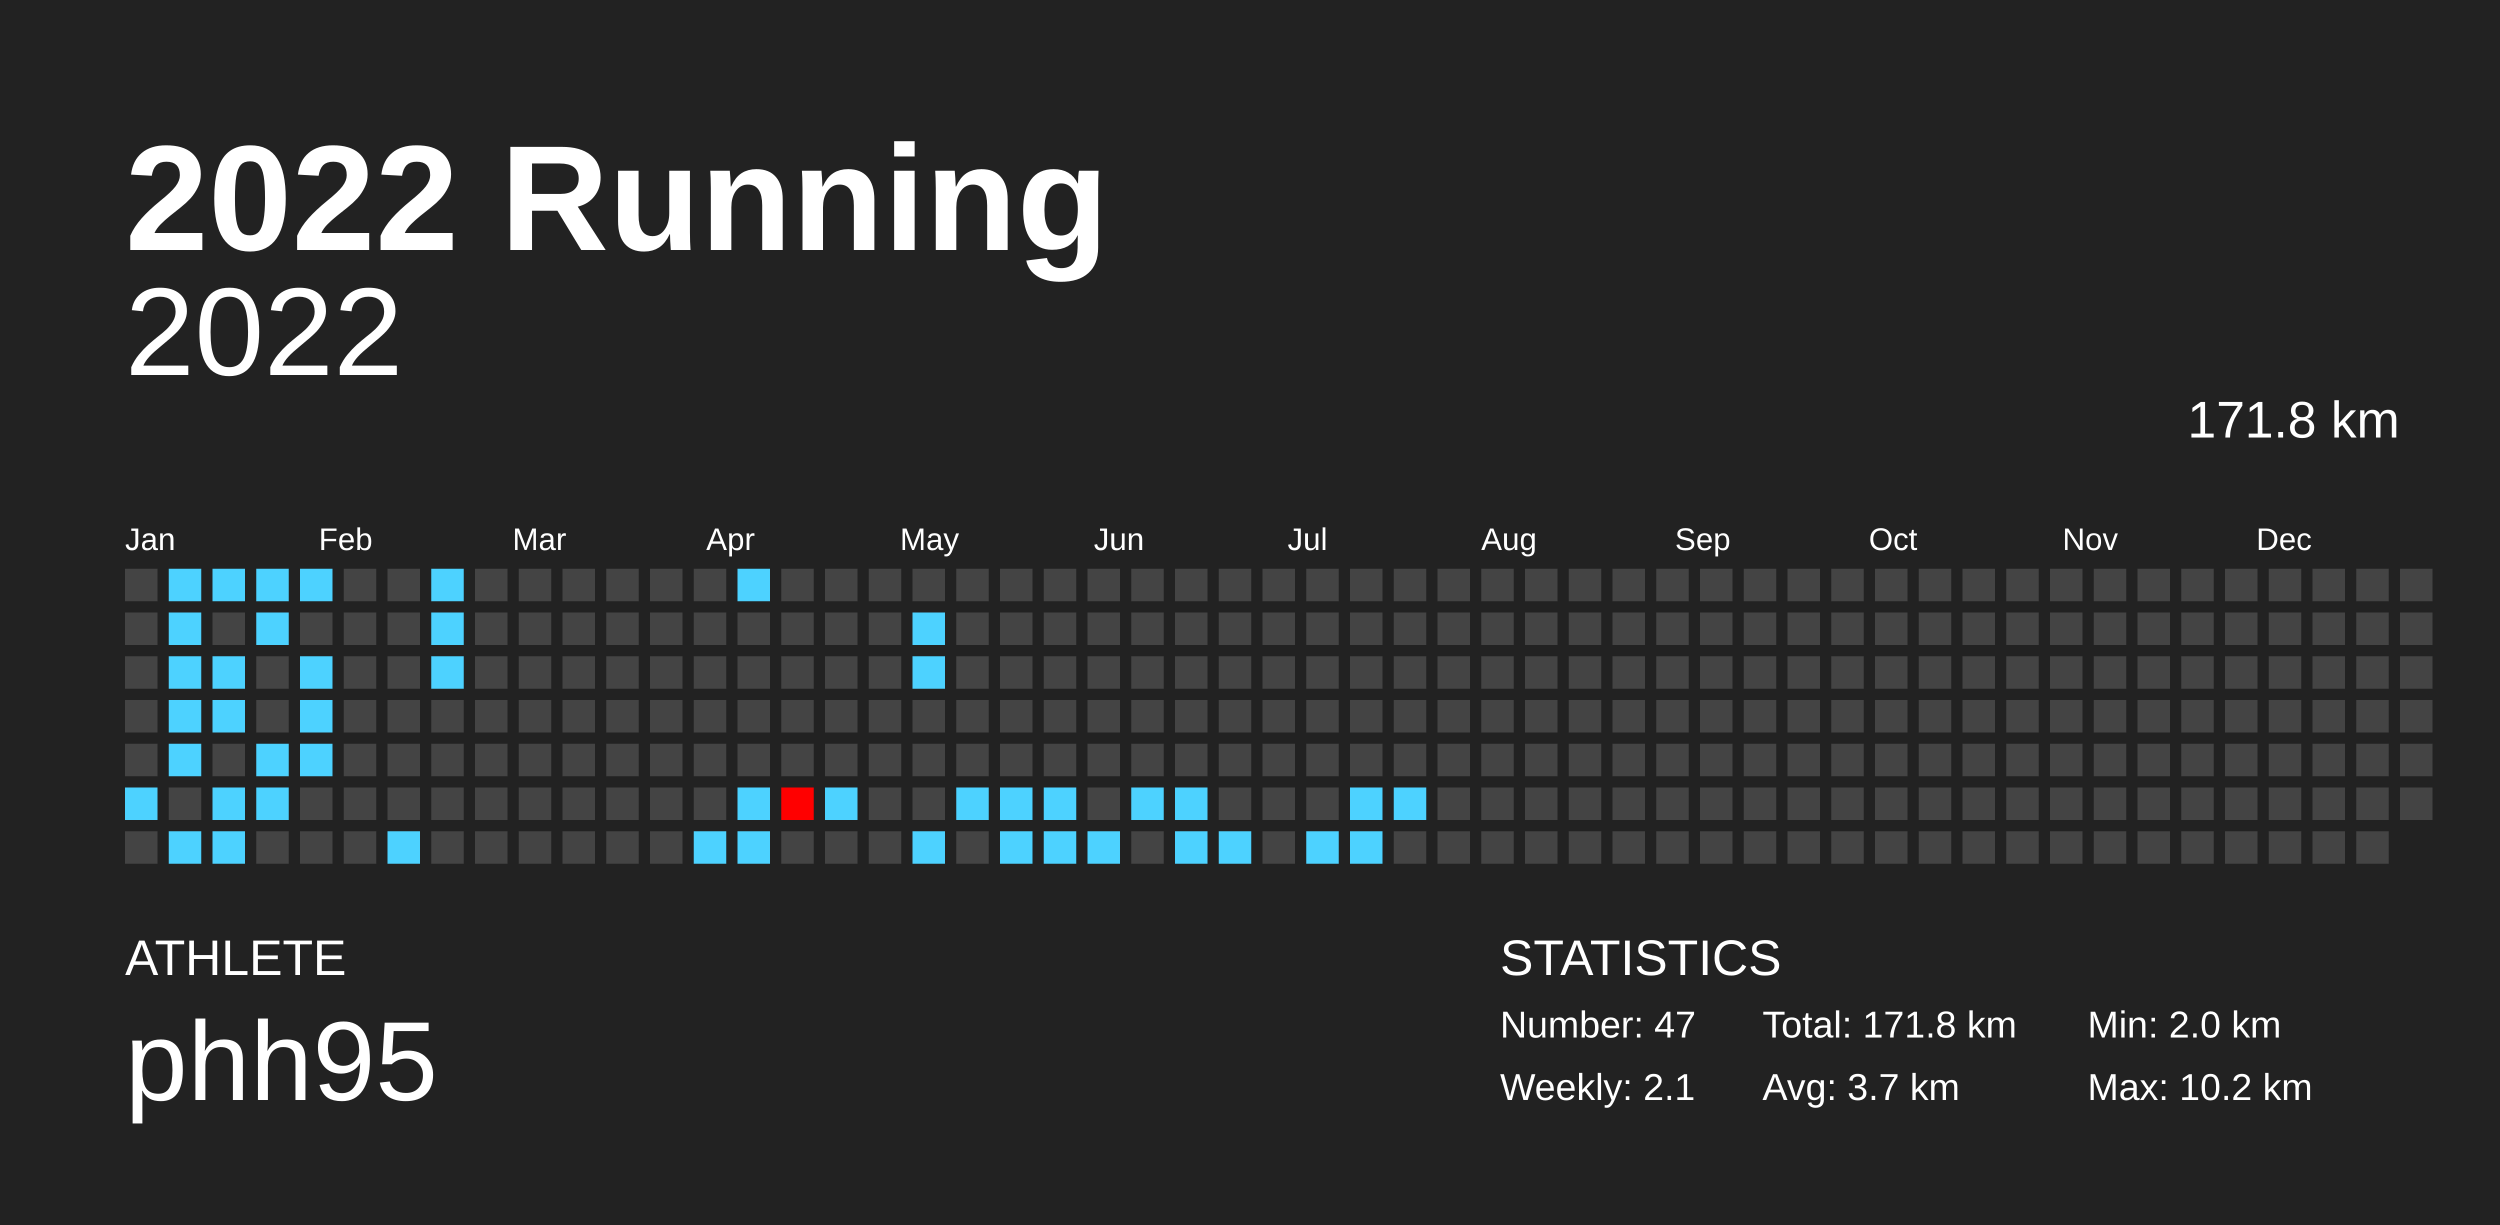
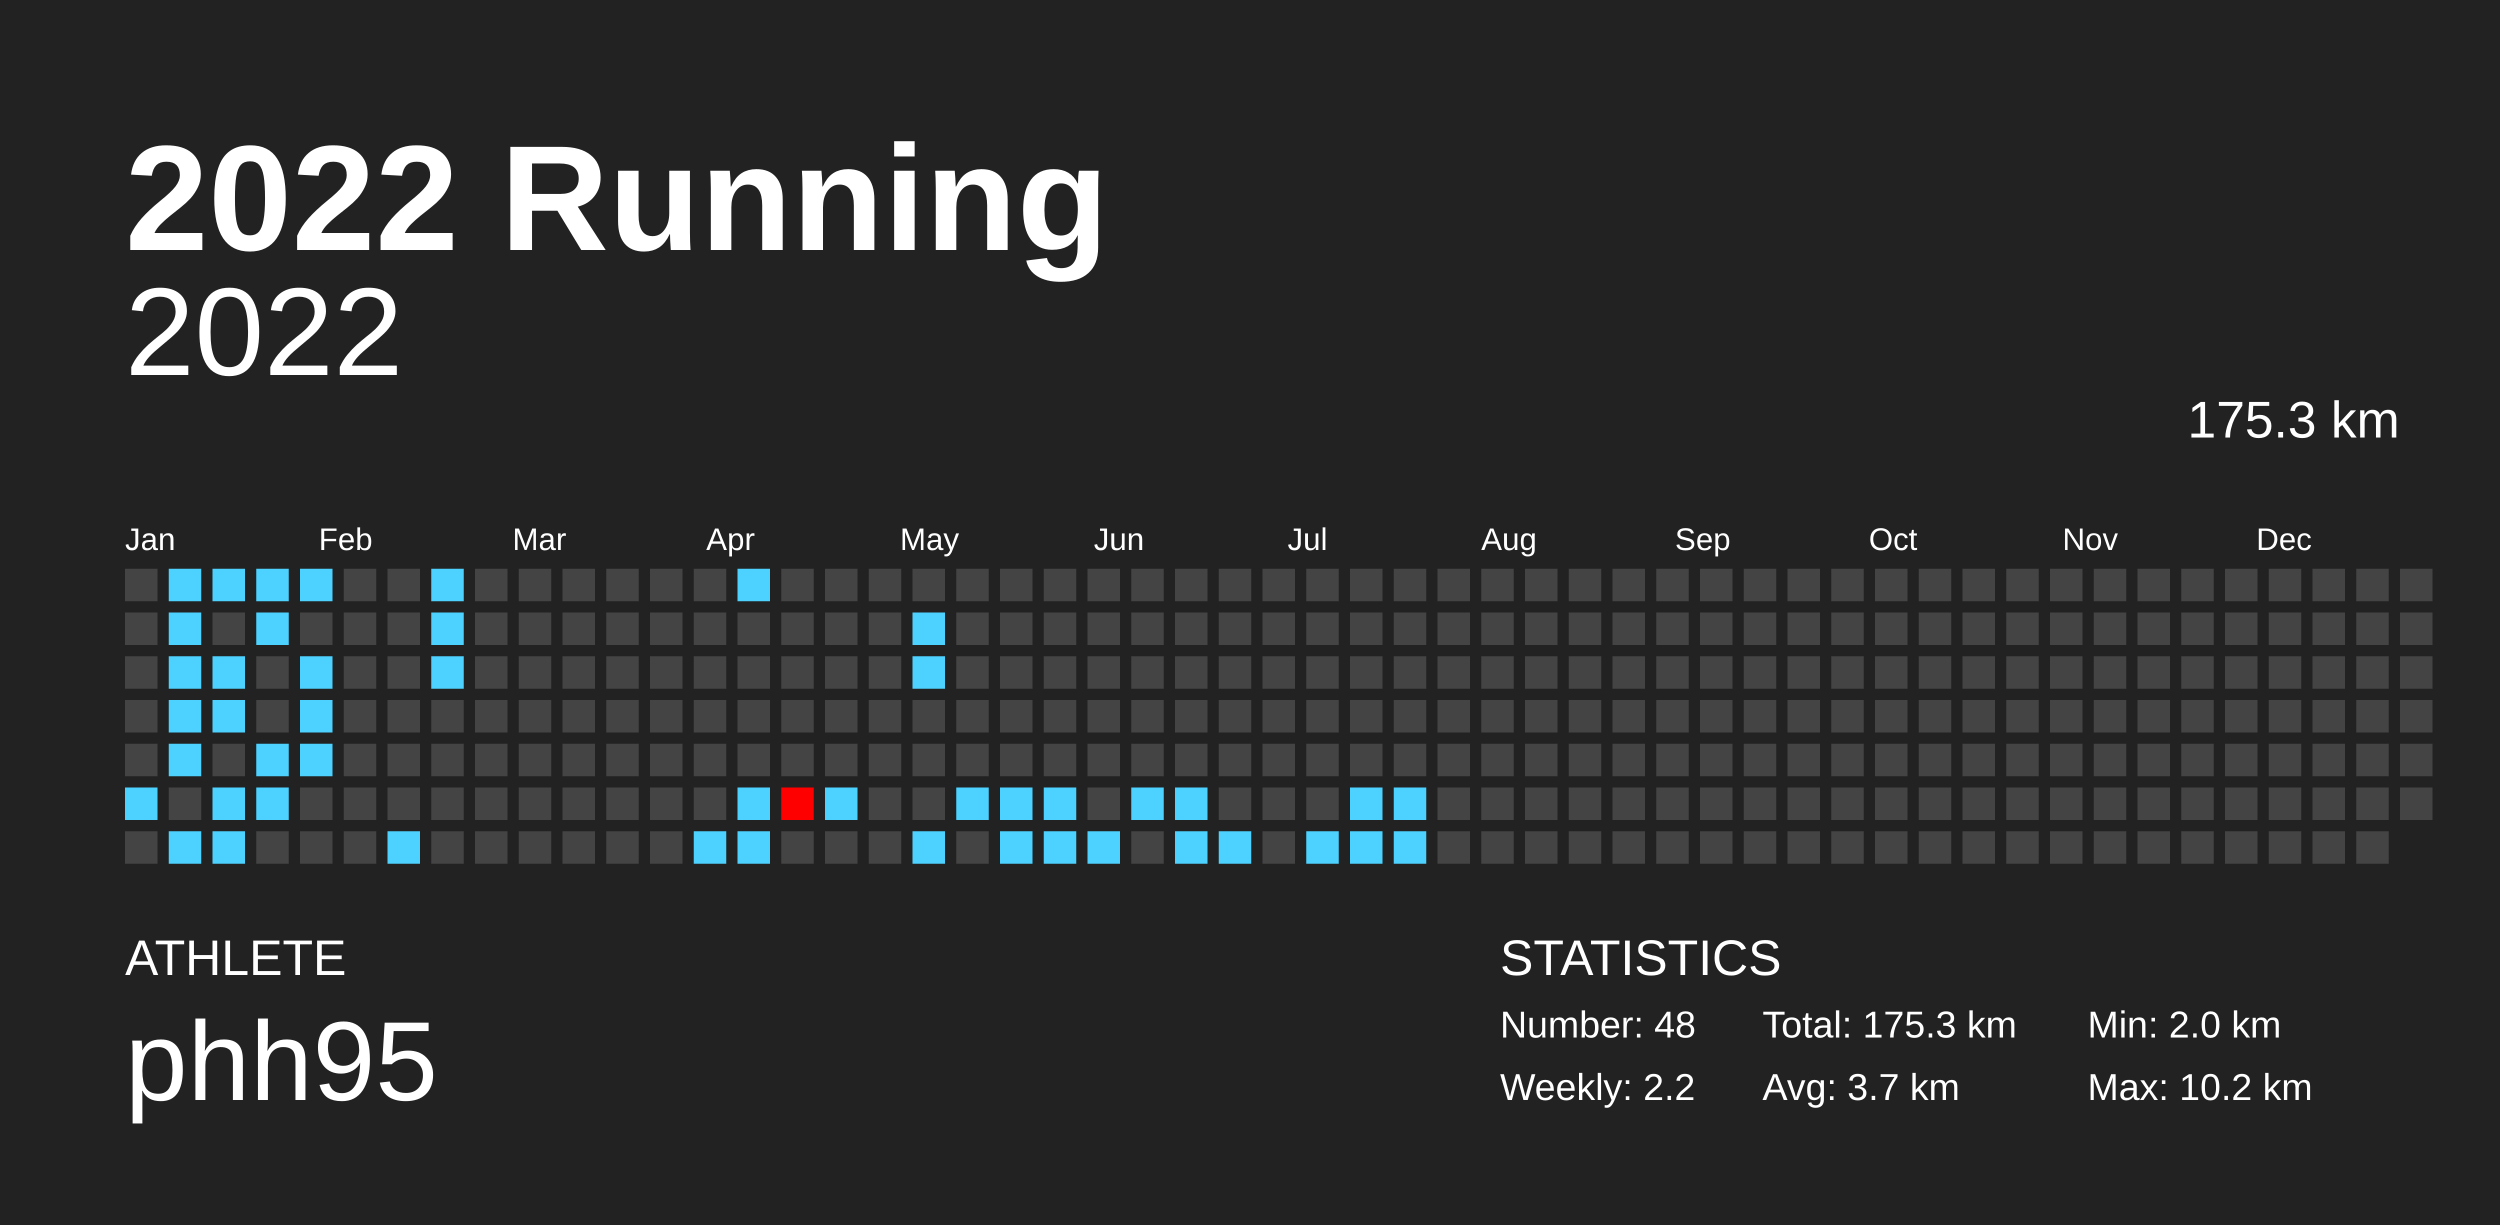
<svg xmlns="http://www.w3.org/2000/svg" baseProfile="full" height="98mm" version="1.1" viewBox="0,0,200,98" width="200mm">
  <defs />
  <rect fill="#222222" height="98" width="200" x="0" y="0" />
  <text fill="#FFFFFF" style="font-size:12px; font-family:Arial; font-weight:bold;" x="10" y="20">2022 Running</text>
  <text fill="#FFFFFF" style="font-size:4px; font-family:Arial" x="10" y="78">ATHLETE</text>
  <text fill="#FFFFFF" style="font-size:9px; font-family:Arial" x="10" y="88">phh95</text>
  <text fill="#FFFFFF" style="font-size:4px; font-family:Arial" x="120" y="78">STATISTICS</text>
-   <text fill="#FFFFFF" style="font-size:3px; font-family:Arial" x="120" y="83">Number: 47</text>
-   <text fill="#FFFFFF" style="font-size:3px; font-family:Arial" x="120" y="88">Weekly: 2.1</text>
-   <text fill="#FFFFFF" style="font-size:3px; font-family:Arial" x="141" y="83">Total: 171.8 km</text>
+   <text fill="#FFFFFF" style="font-size:3px; font-family:Arial" x="120" y="83">Number: 48</text>
+   <text fill="#FFFFFF" style="font-size:3px; font-family:Arial" x="120" y="88">Weekly: 2.2</text>
+   <text fill="#FFFFFF" style="font-size:3px; font-family:Arial" x="141" y="83">Total: 175.3 km</text>
  <text fill="#FFFFFF" style="font-size:3px; font-family:Arial" x="141" y="88">Avg: 3.7 km</text>
  <text fill="#FFFFFF" style="font-size:3px; font-family:Arial" x="167" y="83">Min: 2.0 km</text>
  <text fill="#FFFFFF" style="font-size:3px; font-family:Arial" x="167" y="88">Max: 10.2 km</text>
  <text alignment-baseline="hanging" fill="#FFFFFF" style="font-size:10.0px; font-family:Arial;" x="10" y="30">2022</text>
-   <text alignment-baseline="hanging" fill="#FFFFFF" style="font-size:4.125px; font-family:Arial;" x="175" y="35">171.8 km</text>
+   <text alignment-baseline="hanging" fill="#FFFFFF" style="font-size:4.125px; font-family:Arial;" x="175" y="35">175.3 km</text>
  <text fill="#FFFFFF" style="font-size:2.5px; font-family:Arial" x="10.0" y="44">Jan</text>
  <text fill="#FFFFFF" style="font-size:2.5px; font-family:Arial" x="25.5" y="44">Feb</text>
  <text fill="#FFFFFF" style="font-size:2.5px; font-family:Arial" x="41.0" y="44">Mar</text>
  <text fill="#FFFFFF" style="font-size:2.5px; font-family:Arial" x="56.5" y="44">Apr</text>
  <text fill="#FFFFFF" style="font-size:2.5px; font-family:Arial" x="72.0" y="44">May</text>
  <text fill="#FFFFFF" style="font-size:2.5px; font-family:Arial" x="87.5" y="44">Jun</text>
  <text fill="#FFFFFF" style="font-size:2.5px; font-family:Arial" x="103.0" y="44">Jul</text>
  <text fill="#FFFFFF" style="font-size:2.5px; font-family:Arial" x="118.5" y="44">Aug</text>
  <text fill="#FFFFFF" style="font-size:2.5px; font-family:Arial" x="134.0" y="44">Sep</text>
  <text fill="#FFFFFF" style="font-size:2.5px; font-family:Arial" x="149.5" y="44">Oct</text>
  <text fill="#FFFFFF" style="font-size:2.5px; font-family:Arial" x="165.0" y="44">Nov</text>
  <text fill="#FFFFFF" style="font-size:2.5px; font-family:Arial" x="180.5" y="44">Dec</text>
  <rect fill="#444444" height="2.6" width="2.6" x="10.0" y="45.5" />
  <rect fill="#444444" height="2.6" width="2.6" x="10.0" y="49.0" />
  <rect fill="#444444" height="2.6" width="2.6" x="10.0" y="52.5" />
  <rect fill="#444444" height="2.6" width="2.6" x="10.0" y="56.0" />
  <rect fill="#444444" height="2.6" width="2.6" x="10.0" y="59.5" />
  <rect fill="#4dd2ff" height="2.6" width="2.6" x="10.0" y="63.0" />
  <rect fill="#444444" height="2.6" width="2.6" x="10.0" y="66.5" />
  <rect fill="#4dd2ff" height="2.6" width="2.6" x="13.5" y="45.5" />
  <rect fill="#4dd2ff" height="2.6" width="2.6" x="13.5" y="49.0" />
  <rect fill="#4dd2ff" height="2.6" width="2.6" x="13.5" y="52.5" />
  <rect fill="#4dd2ff" height="2.6" width="2.6" x="13.5" y="56.0" />
  <rect fill="#4dd2ff" height="2.6" width="2.6" x="13.5" y="59.5" />
  <rect fill="#444444" height="2.6" width="2.6" x="13.5" y="63.0" />
  <rect fill="#4dd2ff" height="2.6" width="2.6" x="13.5" y="66.5" />
  <rect fill="#4dd2ff" height="2.6" width="2.6" x="17.0" y="45.5" />
  <rect fill="#444444" height="2.6" width="2.6" x="17.0" y="49.0" />
  <rect fill="#4dd2ff" height="2.6" width="2.6" x="17.0" y="52.5" />
  <rect fill="#4dd2ff" height="2.6" width="2.6" x="17.0" y="56.0" />
  <rect fill="#444444" height="2.6" width="2.6" x="17.0" y="59.5" />
  <rect fill="#4dd2ff" height="2.6" width="2.6" x="17.0" y="63.0" />
  <rect fill="#4dd2ff" height="2.6" width="2.6" x="17.0" y="66.5" />
  <rect fill="#4dd2ff" height="2.6" width="2.6" x="20.5" y="45.5" />
  <rect fill="#4dd2ff" height="2.6" width="2.6" x="20.5" y="49.0" />
  <rect fill="#444444" height="2.6" width="2.6" x="20.5" y="52.5" />
  <rect fill="#444444" height="2.6" width="2.6" x="20.5" y="56.0" />
  <rect fill="#4dd2ff" height="2.6" width="2.6" x="20.5" y="59.5" />
  <rect fill="#4dd2ff" height="2.6" width="2.6" x="20.5" y="63.0" />
  <rect fill="#444444" height="2.6" width="2.6" x="20.5" y="66.5" />
  <rect fill="#4dd2ff" height="2.6" width="2.6" x="24.0" y="45.5" />
  <rect fill="#444444" height="2.6" width="2.6" x="24.0" y="49.0" />
  <rect fill="#4dd2ff" height="2.6" width="2.6" x="24.0" y="52.5" />
  <rect fill="#4dd2ff" height="2.6" width="2.6" x="24.0" y="56.0" />
  <rect fill="#4dd2ff" height="2.6" width="2.6" x="24.0" y="59.5" />
  <rect fill="#444444" height="2.6" width="2.6" x="24.0" y="63.0" />
  <rect fill="#444444" height="2.6" width="2.6" x="24.0" y="66.5" />
  <rect fill="#444444" height="2.6" width="2.6" x="27.5" y="45.5" />
  <rect fill="#444444" height="2.6" width="2.6" x="27.5" y="49.0" />
  <rect fill="#444444" height="2.6" width="2.6" x="27.5" y="52.5" />
  <rect fill="#444444" height="2.6" width="2.6" x="27.5" y="56.0" />
  <rect fill="#444444" height="2.6" width="2.6" x="27.5" y="59.5" />
  <rect fill="#444444" height="2.6" width="2.6" x="27.5" y="63.0" />
  <rect fill="#444444" height="2.6" width="2.6" x="27.5" y="66.5" />
  <rect fill="#444444" height="2.6" width="2.6" x="31.0" y="45.5" />
  <rect fill="#444444" height="2.6" width="2.6" x="31.0" y="49.0" />
  <rect fill="#444444" height="2.6" width="2.6" x="31.0" y="52.5" />
  <rect fill="#444444" height="2.6" width="2.6" x="31.0" y="56.0" />
  <rect fill="#444444" height="2.6" width="2.6" x="31.0" y="59.5" />
  <rect fill="#444444" height="2.6" width="2.6" x="31.0" y="63.0" />
  <rect fill="#4dd2ff" height="2.6" width="2.6" x="31.0" y="66.5" />
  <rect fill="#4dd2ff" height="2.6" width="2.6" x="34.5" y="45.5" />
  <rect fill="#4dd2ff" height="2.6" width="2.6" x="34.5" y="49.0" />
  <rect fill="#4dd2ff" height="2.6" width="2.6" x="34.5" y="52.5" />
  <rect fill="#444444" height="2.6" width="2.6" x="34.5" y="56.0" />
  <rect fill="#444444" height="2.6" width="2.6" x="34.5" y="59.5" />
  <rect fill="#444444" height="2.6" width="2.6" x="34.5" y="63.0" />
  <rect fill="#444444" height="2.6" width="2.6" x="34.5" y="66.5" />
  <rect fill="#444444" height="2.6" width="2.6" x="38.0" y="45.5" />
  <rect fill="#444444" height="2.6" width="2.6" x="38.0" y="49.0" />
  <rect fill="#444444" height="2.6" width="2.6" x="38.0" y="52.5" />
  <rect fill="#444444" height="2.6" width="2.6" x="38.0" y="56.0" />
  <rect fill="#444444" height="2.6" width="2.6" x="38.0" y="59.5" />
  <rect fill="#444444" height="2.6" width="2.6" x="38.0" y="63.0" />
  <rect fill="#444444" height="2.6" width="2.6" x="38.0" y="66.5" />
  <rect fill="#444444" height="2.6" width="2.6" x="41.5" y="45.5" />
  <rect fill="#444444" height="2.6" width="2.6" x="41.5" y="49.0" />
  <rect fill="#444444" height="2.6" width="2.6" x="41.5" y="52.5" />
  <rect fill="#444444" height="2.6" width="2.6" x="41.5" y="56.0" />
  <rect fill="#444444" height="2.6" width="2.6" x="41.5" y="59.5" />
  <rect fill="#444444" height="2.6" width="2.6" x="41.5" y="63.0" />
  <rect fill="#444444" height="2.6" width="2.6" x="41.5" y="66.5" />
  <rect fill="#444444" height="2.6" width="2.6" x="45.0" y="45.5" />
  <rect fill="#444444" height="2.6" width="2.6" x="45.0" y="49.0" />
  <rect fill="#444444" height="2.6" width="2.6" x="45.0" y="52.5" />
  <rect fill="#444444" height="2.6" width="2.6" x="45.0" y="56.0" />
  <rect fill="#444444" height="2.6" width="2.6" x="45.0" y="59.5" />
  <rect fill="#444444" height="2.6" width="2.6" x="45.0" y="63.0" />
  <rect fill="#444444" height="2.6" width="2.6" x="45.0" y="66.5" />
  <rect fill="#444444" height="2.6" width="2.6" x="48.5" y="45.5" />
  <rect fill="#444444" height="2.6" width="2.6" x="48.5" y="49.0" />
  <rect fill="#444444" height="2.6" width="2.6" x="48.5" y="52.5" />
  <rect fill="#444444" height="2.6" width="2.6" x="48.5" y="56.0" />
  <rect fill="#444444" height="2.6" width="2.6" x="48.5" y="59.5" />
  <rect fill="#444444" height="2.6" width="2.6" x="48.5" y="63.0" />
  <rect fill="#444444" height="2.6" width="2.6" x="48.5" y="66.5" />
  <rect fill="#444444" height="2.6" width="2.6" x="52.0" y="45.5" />
  <rect fill="#444444" height="2.6" width="2.6" x="52.0" y="49.0" />
  <rect fill="#444444" height="2.6" width="2.6" x="52.0" y="52.5" />
  <rect fill="#444444" height="2.6" width="2.6" x="52.0" y="56.0" />
  <rect fill="#444444" height="2.6" width="2.6" x="52.0" y="59.5" />
  <rect fill="#444444" height="2.6" width="2.6" x="52.0" y="63.0" />
  <rect fill="#444444" height="2.6" width="2.6" x="52.0" y="66.5" />
  <rect fill="#444444" height="2.6" width="2.6" x="55.5" y="45.5" />
  <rect fill="#444444" height="2.6" width="2.6" x="55.5" y="49.0" />
  <rect fill="#444444" height="2.6" width="2.6" x="55.5" y="52.5" />
  <rect fill="#444444" height="2.6" width="2.6" x="55.5" y="56.0" />
  <rect fill="#444444" height="2.6" width="2.6" x="55.5" y="59.5" />
  <rect fill="#444444" height="2.6" width="2.6" x="55.5" y="63.0" />
  <rect fill="#4dd2ff" height="2.6" width="2.6" x="55.5" y="66.5" />
  <rect fill="#4dd2ff" height="2.6" width="2.6" x="59.0" y="45.5" />
  <rect fill="#444444" height="2.6" width="2.6" x="59.0" y="49.0" />
  <rect fill="#444444" height="2.6" width="2.6" x="59.0" y="52.5" />
  <rect fill="#444444" height="2.6" width="2.6" x="59.0" y="56.0" />
  <rect fill="#444444" height="2.6" width="2.6" x="59.0" y="59.5" />
  <rect fill="#4dd2ff" height="2.6" width="2.6" x="59.0" y="63.0" />
  <rect fill="#4dd2ff" height="2.6" width="2.6" x="59.0" y="66.5" />
  <rect fill="#444444" height="2.6" width="2.6" x="62.5" y="45.5" />
  <rect fill="#444444" height="2.6" width="2.6" x="62.5" y="49.0" />
  <rect fill="#444444" height="2.6" width="2.6" x="62.5" y="52.5" />
  <rect fill="#444444" height="2.6" width="2.6" x="62.5" y="56.0" />
  <rect fill="#444444" height="2.6" width="2.6" x="62.5" y="59.5" />
  <rect fill="#ff0000" height="2.6" width="2.6" x="62.5" y="63.0" />
  <rect fill="#444444" height="2.6" width="2.6" x="62.5" y="66.5" />
  <rect fill="#444444" height="2.6" width="2.6" x="66.0" y="45.5" />
  <rect fill="#444444" height="2.6" width="2.6" x="66.0" y="49.0" />
  <rect fill="#444444" height="2.6" width="2.6" x="66.0" y="52.5" />
  <rect fill="#444444" height="2.6" width="2.6" x="66.0" y="56.0" />
  <rect fill="#444444" height="2.6" width="2.6" x="66.0" y="59.5" />
  <rect fill="#4dd2ff" height="2.6" width="2.6" x="66.0" y="63.0" />
  <rect fill="#444444" height="2.6" width="2.6" x="66.0" y="66.5" />
  <rect fill="#444444" height="2.6" width="2.6" x="69.5" y="45.5" />
  <rect fill="#444444" height="2.6" width="2.6" x="69.5" y="49.0" />
  <rect fill="#444444" height="2.6" width="2.6" x="69.5" y="52.5" />
  <rect fill="#444444" height="2.6" width="2.6" x="69.5" y="56.0" />
  <rect fill="#444444" height="2.6" width="2.6" x="69.5" y="59.5" />
  <rect fill="#444444" height="2.6" width="2.6" x="69.5" y="63.0" />
  <rect fill="#444444" height="2.6" width="2.6" x="69.5" y="66.5" />
  <rect fill="#444444" height="2.6" width="2.6" x="73.0" y="45.5" />
  <rect fill="#4dd2ff" height="2.6" width="2.6" x="73.0" y="49.0" />
  <rect fill="#4dd2ff" height="2.6" width="2.6" x="73.0" y="52.5" />
  <rect fill="#444444" height="2.6" width="2.6" x="73.0" y="56.0" />
  <rect fill="#444444" height="2.6" width="2.6" x="73.0" y="59.5" />
  <rect fill="#444444" height="2.6" width="2.6" x="73.0" y="63.0" />
  <rect fill="#4dd2ff" height="2.6" width="2.6" x="73.0" y="66.5" />
  <rect fill="#444444" height="2.6" width="2.6" x="76.5" y="45.5" />
  <rect fill="#444444" height="2.6" width="2.6" x="76.5" y="49.0" />
  <rect fill="#444444" height="2.6" width="2.6" x="76.5" y="52.5" />
  <rect fill="#444444" height="2.6" width="2.6" x="76.5" y="56.0" />
  <rect fill="#444444" height="2.6" width="2.6" x="76.5" y="59.5" />
  <rect fill="#4dd2ff" height="2.6" width="2.6" x="76.5" y="63.0" />
  <rect fill="#444444" height="2.6" width="2.6" x="76.5" y="66.5" />
  <rect fill="#444444" height="2.6" width="2.6" x="80.0" y="45.5" />
  <rect fill="#444444" height="2.6" width="2.6" x="80.0" y="49.0" />
  <rect fill="#444444" height="2.6" width="2.6" x="80.0" y="52.5" />
  <rect fill="#444444" height="2.6" width="2.6" x="80.0" y="56.0" />
  <rect fill="#444444" height="2.6" width="2.6" x="80.0" y="59.5" />
  <rect fill="#4dd2ff" height="2.6" width="2.6" x="80.0" y="63.0" />
  <rect fill="#4dd2ff" height="2.6" width="2.6" x="80.0" y="66.5" />
  <rect fill="#444444" height="2.6" width="2.6" x="83.5" y="45.5" />
  <rect fill="#444444" height="2.6" width="2.6" x="83.5" y="49.0" />
  <rect fill="#444444" height="2.6" width="2.6" x="83.5" y="52.5" />
  <rect fill="#444444" height="2.6" width="2.6" x="83.5" y="56.0" />
  <rect fill="#444444" height="2.6" width="2.6" x="83.5" y="59.5" />
  <rect fill="#4dd2ff" height="2.6" width="2.6" x="83.5" y="63.0" />
  <rect fill="#4dd2ff" height="2.6" width="2.6" x="83.5" y="66.5" />
  <rect fill="#444444" height="2.6" width="2.6" x="87.0" y="45.5" />
  <rect fill="#444444" height="2.6" width="2.6" x="87.0" y="49.0" />
  <rect fill="#444444" height="2.6" width="2.6" x="87.0" y="52.5" />
  <rect fill="#444444" height="2.6" width="2.6" x="87.0" y="56.0" />
  <rect fill="#444444" height="2.6" width="2.6" x="87.0" y="59.5" />
  <rect fill="#444444" height="2.6" width="2.6" x="87.0" y="63.0" />
  <rect fill="#4dd2ff" height="2.6" width="2.6" x="87.0" y="66.5" />
  <rect fill="#444444" height="2.6" width="2.6" x="90.5" y="45.5" />
  <rect fill="#444444" height="2.6" width="2.6" x="90.5" y="49.0" />
  <rect fill="#444444" height="2.6" width="2.6" x="90.5" y="52.5" />
  <rect fill="#444444" height="2.6" width="2.6" x="90.5" y="56.0" />
  <rect fill="#444444" height="2.6" width="2.6" x="90.5" y="59.5" />
  <rect fill="#4dd2ff" height="2.6" width="2.6" x="90.5" y="63.0" />
  <rect fill="#444444" height="2.6" width="2.6" x="90.5" y="66.5" />
  <rect fill="#444444" height="2.6" width="2.6" x="94.0" y="45.5" />
  <rect fill="#444444" height="2.6" width="2.6" x="94.0" y="49.0" />
  <rect fill="#444444" height="2.6" width="2.6" x="94.0" y="52.5" />
  <rect fill="#444444" height="2.6" width="2.6" x="94.0" y="56.0" />
  <rect fill="#444444" height="2.6" width="2.6" x="94.0" y="59.5" />
  <rect fill="#4dd2ff" height="2.6" width="2.6" x="94.0" y="63.0" />
  <rect fill="#4dd2ff" height="2.6" width="2.6" x="94.0" y="66.5" />
  <rect fill="#444444" height="2.6" width="2.6" x="97.5" y="45.5" />
  <rect fill="#444444" height="2.6" width="2.6" x="97.5" y="49.0" />
  <rect fill="#444444" height="2.6" width="2.6" x="97.5" y="52.5" />
  <rect fill="#444444" height="2.6" width="2.6" x="97.5" y="56.0" />
  <rect fill="#444444" height="2.6" width="2.6" x="97.5" y="59.5" />
  <rect fill="#444444" height="2.6" width="2.6" x="97.5" y="63.0" />
  <rect fill="#4dd2ff" height="2.6" width="2.6" x="97.5" y="66.5" />
  <rect fill="#444444" height="2.6" width="2.6" x="101.0" y="45.5" />
  <rect fill="#444444" height="2.6" width="2.6" x="101.0" y="49.0" />
  <rect fill="#444444" height="2.6" width="2.6" x="101.0" y="52.5" />
  <rect fill="#444444" height="2.6" width="2.6" x="101.0" y="56.0" />
  <rect fill="#444444" height="2.6" width="2.6" x="101.0" y="59.5" />
  <rect fill="#444444" height="2.6" width="2.6" x="101.0" y="63.0" />
  <rect fill="#444444" height="2.6" width="2.6" x="101.0" y="66.5" />
  <rect fill="#444444" height="2.6" width="2.6" x="104.5" y="45.5" />
  <rect fill="#444444" height="2.6" width="2.6" x="104.5" y="49.0" />
  <rect fill="#444444" height="2.6" width="2.6" x="104.5" y="52.5" />
  <rect fill="#444444" height="2.6" width="2.6" x="104.5" y="56.0" />
  <rect fill="#444444" height="2.6" width="2.6" x="104.5" y="59.5" />
  <rect fill="#444444" height="2.6" width="2.6" x="104.5" y="63.0" />
  <rect fill="#4dd2ff" height="2.6" width="2.6" x="104.5" y="66.5" />
  <rect fill="#444444" height="2.6" width="2.6" x="108.0" y="45.5" />
  <rect fill="#444444" height="2.6" width="2.6" x="108.0" y="49.0" />
  <rect fill="#444444" height="2.6" width="2.6" x="108.0" y="52.5" />
  <rect fill="#444444" height="2.6" width="2.6" x="108.0" y="56.0" />
  <rect fill="#444444" height="2.6" width="2.6" x="108.0" y="59.5" />
  <rect fill="#4dd2ff" height="2.6" width="2.6" x="108.0" y="63.0" />
  <rect fill="#4dd2ff" height="2.6" width="2.6" x="108.0" y="66.5" />
  <rect fill="#444444" height="2.6" width="2.6" x="111.5" y="45.5" />
  <rect fill="#444444" height="2.6" width="2.6" x="111.5" y="49.0" />
  <rect fill="#444444" height="2.6" width="2.6" x="111.5" y="52.5" />
  <rect fill="#444444" height="2.6" width="2.6" x="111.5" y="56.0" />
  <rect fill="#444444" height="2.6" width="2.6" x="111.5" y="59.5" />
  <rect fill="#4dd2ff" height="2.6" width="2.6" x="111.5" y="63.0" />
-   <rect fill="#444444" height="2.6" width="2.6" x="111.5" y="66.5" />
+   <rect fill="#4dd2ff" height="2.6" width="2.6" x="111.5" y="66.5" />
  <rect fill="#444444" height="2.6" width="2.6" x="115.0" y="45.5" />
  <rect fill="#444444" height="2.6" width="2.6" x="115.0" y="49.0" />
  <rect fill="#444444" height="2.6" width="2.6" x="115.0" y="52.5" />
  <rect fill="#444444" height="2.6" width="2.6" x="115.0" y="56.0" />
  <rect fill="#444444" height="2.6" width="2.6" x="115.0" y="59.5" />
  <rect fill="#444444" height="2.6" width="2.6" x="115.0" y="63.0" />
  <rect fill="#444444" height="2.6" width="2.6" x="115.0" y="66.5" />
  <rect fill="#444444" height="2.6" width="2.6" x="118.5" y="45.5" />
  <rect fill="#444444" height="2.6" width="2.6" x="118.5" y="49.0" />
  <rect fill="#444444" height="2.6" width="2.6" x="118.5" y="52.5" />
  <rect fill="#444444" height="2.6" width="2.6" x="118.5" y="56.0" />
  <rect fill="#444444" height="2.6" width="2.6" x="118.5" y="59.5" />
  <rect fill="#444444" height="2.6" width="2.6" x="118.5" y="63.0" />
  <rect fill="#444444" height="2.6" width="2.6" x="118.5" y="66.5" />
  <rect fill="#444444" height="2.6" width="2.6" x="122.0" y="45.5" />
  <rect fill="#444444" height="2.6" width="2.6" x="122.0" y="49.0" />
  <rect fill="#444444" height="2.6" width="2.6" x="122.0" y="52.5" />
  <rect fill="#444444" height="2.6" width="2.6" x="122.0" y="56.0" />
  <rect fill="#444444" height="2.6" width="2.6" x="122.0" y="59.5" />
  <rect fill="#444444" height="2.6" width="2.6" x="122.0" y="63.0" />
  <rect fill="#444444" height="2.6" width="2.6" x="122.0" y="66.5" />
  <rect fill="#444444" height="2.6" width="2.6" x="125.5" y="45.5" />
  <rect fill="#444444" height="2.6" width="2.6" x="125.5" y="49.0" />
  <rect fill="#444444" height="2.6" width="2.6" x="125.5" y="52.5" />
  <rect fill="#444444" height="2.6" width="2.6" x="125.5" y="56.0" />
  <rect fill="#444444" height="2.6" width="2.6" x="125.5" y="59.5" />
  <rect fill="#444444" height="2.6" width="2.6" x="125.5" y="63.0" />
  <rect fill="#444444" height="2.6" width="2.6" x="125.5" y="66.5" />
  <rect fill="#444444" height="2.6" width="2.6" x="129.0" y="45.5" />
  <rect fill="#444444" height="2.6" width="2.6" x="129.0" y="49.0" />
  <rect fill="#444444" height="2.6" width="2.6" x="129.0" y="52.5" />
  <rect fill="#444444" height="2.6" width="2.6" x="129.0" y="56.0" />
  <rect fill="#444444" height="2.6" width="2.6" x="129.0" y="59.5" />
  <rect fill="#444444" height="2.6" width="2.6" x="129.0" y="63.0" />
  <rect fill="#444444" height="2.6" width="2.6" x="129.0" y="66.5" />
  <rect fill="#444444" height="2.6" width="2.6" x="132.5" y="45.5" />
  <rect fill="#444444" height="2.6" width="2.6" x="132.5" y="49.0" />
  <rect fill="#444444" height="2.6" width="2.6" x="132.5" y="52.5" />
  <rect fill="#444444" height="2.6" width="2.6" x="132.5" y="56.0" />
  <rect fill="#444444" height="2.6" width="2.6" x="132.5" y="59.5" />
  <rect fill="#444444" height="2.6" width="2.6" x="132.5" y="63.0" />
  <rect fill="#444444" height="2.6" width="2.6" x="132.5" y="66.5" />
  <rect fill="#444444" height="2.6" width="2.6" x="136.0" y="45.5" />
  <rect fill="#444444" height="2.6" width="2.6" x="136.0" y="49.0" />
  <rect fill="#444444" height="2.6" width="2.6" x="136.0" y="52.5" />
  <rect fill="#444444" height="2.6" width="2.6" x="136.0" y="56.0" />
  <rect fill="#444444" height="2.6" width="2.6" x="136.0" y="59.5" />
  <rect fill="#444444" height="2.6" width="2.6" x="136.0" y="63.0" />
  <rect fill="#444444" height="2.6" width="2.6" x="136.0" y="66.5" />
  <rect fill="#444444" height="2.6" width="2.6" x="139.5" y="45.5" />
  <rect fill="#444444" height="2.6" width="2.6" x="139.5" y="49.0" />
  <rect fill="#444444" height="2.6" width="2.6" x="139.5" y="52.5" />
  <rect fill="#444444" height="2.6" width="2.6" x="139.5" y="56.0" />
  <rect fill="#444444" height="2.6" width="2.6" x="139.5" y="59.5" />
  <rect fill="#444444" height="2.6" width="2.6" x="139.5" y="63.0" />
  <rect fill="#444444" height="2.6" width="2.6" x="139.5" y="66.5" />
  <rect fill="#444444" height="2.6" width="2.6" x="143.0" y="45.5" />
  <rect fill="#444444" height="2.6" width="2.6" x="143.0" y="49.0" />
  <rect fill="#444444" height="2.6" width="2.6" x="143.0" y="52.5" />
  <rect fill="#444444" height="2.6" width="2.6" x="143.0" y="56.0" />
  <rect fill="#444444" height="2.6" width="2.6" x="143.0" y="59.5" />
  <rect fill="#444444" height="2.6" width="2.6" x="143.0" y="63.0" />
  <rect fill="#444444" height="2.6" width="2.6" x="143.0" y="66.5" />
  <rect fill="#444444" height="2.6" width="2.6" x="146.5" y="45.5" />
  <rect fill="#444444" height="2.6" width="2.6" x="146.5" y="49.0" />
  <rect fill="#444444" height="2.6" width="2.6" x="146.5" y="52.5" />
  <rect fill="#444444" height="2.6" width="2.6" x="146.5" y="56.0" />
  <rect fill="#444444" height="2.6" width="2.6" x="146.5" y="59.5" />
  <rect fill="#444444" height="2.6" width="2.6" x="146.5" y="63.0" />
  <rect fill="#444444" height="2.6" width="2.6" x="146.5" y="66.5" />
  <rect fill="#444444" height="2.6" width="2.6" x="150.0" y="45.5" />
  <rect fill="#444444" height="2.6" width="2.6" x="150.0" y="49.0" />
  <rect fill="#444444" height="2.6" width="2.6" x="150.0" y="52.5" />
  <rect fill="#444444" height="2.6" width="2.6" x="150.0" y="56.0" />
  <rect fill="#444444" height="2.6" width="2.6" x="150.0" y="59.5" />
  <rect fill="#444444" height="2.6" width="2.6" x="150.0" y="63.0" />
  <rect fill="#444444" height="2.6" width="2.6" x="150.0" y="66.5" />
  <rect fill="#444444" height="2.6" width="2.6" x="153.5" y="45.5" />
  <rect fill="#444444" height="2.6" width="2.6" x="153.5" y="49.0" />
  <rect fill="#444444" height="2.6" width="2.6" x="153.5" y="52.5" />
  <rect fill="#444444" height="2.6" width="2.6" x="153.5" y="56.0" />
  <rect fill="#444444" height="2.6" width="2.6" x="153.5" y="59.5" />
  <rect fill="#444444" height="2.6" width="2.6" x="153.5" y="63.0" />
  <rect fill="#444444" height="2.6" width="2.6" x="153.5" y="66.5" />
  <rect fill="#444444" height="2.6" width="2.6" x="157.0" y="45.5" />
  <rect fill="#444444" height="2.6" width="2.6" x="157.0" y="49.0" />
  <rect fill="#444444" height="2.6" width="2.6" x="157.0" y="52.5" />
  <rect fill="#444444" height="2.6" width="2.6" x="157.0" y="56.0" />
  <rect fill="#444444" height="2.6" width="2.6" x="157.0" y="59.5" />
  <rect fill="#444444" height="2.6" width="2.6" x="157.0" y="63.0" />
  <rect fill="#444444" height="2.6" width="2.6" x="157.0" y="66.5" />
  <rect fill="#444444" height="2.6" width="2.6" x="160.5" y="45.5" />
  <rect fill="#444444" height="2.6" width="2.6" x="160.5" y="49.0" />
  <rect fill="#444444" height="2.6" width="2.6" x="160.5" y="52.5" />
  <rect fill="#444444" height="2.6" width="2.6" x="160.5" y="56.0" />
  <rect fill="#444444" height="2.6" width="2.6" x="160.5" y="59.5" />
  <rect fill="#444444" height="2.6" width="2.6" x="160.5" y="63.0" />
  <rect fill="#444444" height="2.6" width="2.6" x="160.5" y="66.5" />
  <rect fill="#444444" height="2.6" width="2.6" x="164.0" y="45.5" />
  <rect fill="#444444" height="2.6" width="2.6" x="164.0" y="49.0" />
  <rect fill="#444444" height="2.6" width="2.6" x="164.0" y="52.5" />
  <rect fill="#444444" height="2.6" width="2.6" x="164.0" y="56.0" />
  <rect fill="#444444" height="2.6" width="2.6" x="164.0" y="59.5" />
  <rect fill="#444444" height="2.6" width="2.6" x="164.0" y="63.0" />
  <rect fill="#444444" height="2.6" width="2.6" x="164.0" y="66.5" />
  <rect fill="#444444" height="2.6" width="2.6" x="167.5" y="45.5" />
  <rect fill="#444444" height="2.6" width="2.6" x="167.5" y="49.0" />
  <rect fill="#444444" height="2.6" width="2.6" x="167.5" y="52.5" />
  <rect fill="#444444" height="2.6" width="2.6" x="167.5" y="56.0" />
  <rect fill="#444444" height="2.6" width="2.6" x="167.5" y="59.5" />
  <rect fill="#444444" height="2.6" width="2.6" x="167.5" y="63.0" />
  <rect fill="#444444" height="2.6" width="2.6" x="167.5" y="66.5" />
  <rect fill="#444444" height="2.6" width="2.6" x="171.0" y="45.5" />
  <rect fill="#444444" height="2.6" width="2.6" x="171.0" y="49.0" />
  <rect fill="#444444" height="2.6" width="2.6" x="171.0" y="52.5" />
  <rect fill="#444444" height="2.6" width="2.6" x="171.0" y="56.0" />
  <rect fill="#444444" height="2.6" width="2.6" x="171.0" y="59.5" />
  <rect fill="#444444" height="2.6" width="2.6" x="171.0" y="63.0" />
  <rect fill="#444444" height="2.6" width="2.6" x="171.0" y="66.5" />
  <rect fill="#444444" height="2.6" width="2.6" x="174.5" y="45.5" />
  <rect fill="#444444" height="2.6" width="2.6" x="174.5" y="49.0" />
  <rect fill="#444444" height="2.6" width="2.6" x="174.5" y="52.5" />
  <rect fill="#444444" height="2.6" width="2.6" x="174.5" y="56.0" />
  <rect fill="#444444" height="2.6" width="2.6" x="174.5" y="59.5" />
  <rect fill="#444444" height="2.6" width="2.6" x="174.5" y="63.0" />
  <rect fill="#444444" height="2.6" width="2.6" x="174.5" y="66.5" />
  <rect fill="#444444" height="2.6" width="2.6" x="178.0" y="45.5" />
  <rect fill="#444444" height="2.6" width="2.6" x="178.0" y="49.0" />
  <rect fill="#444444" height="2.6" width="2.6" x="178.0" y="52.5" />
  <rect fill="#444444" height="2.6" width="2.6" x="178.0" y="56.0" />
  <rect fill="#444444" height="2.6" width="2.6" x="178.0" y="59.5" />
  <rect fill="#444444" height="2.6" width="2.6" x="178.0" y="63.0" />
  <rect fill="#444444" height="2.6" width="2.6" x="178.0" y="66.5" />
  <rect fill="#444444" height="2.6" width="2.6" x="181.5" y="45.5" />
  <rect fill="#444444" height="2.6" width="2.6" x="181.5" y="49.0" />
  <rect fill="#444444" height="2.6" width="2.6" x="181.5" y="52.5" />
  <rect fill="#444444" height="2.6" width="2.6" x="181.5" y="56.0" />
  <rect fill="#444444" height="2.6" width="2.6" x="181.5" y="59.5" />
  <rect fill="#444444" height="2.6" width="2.6" x="181.5" y="63.0" />
  <rect fill="#444444" height="2.6" width="2.6" x="181.5" y="66.5" />
  <rect fill="#444444" height="2.6" width="2.6" x="185.0" y="45.5" />
  <rect fill="#444444" height="2.6" width="2.6" x="185.0" y="49.0" />
  <rect fill="#444444" height="2.6" width="2.6" x="185.0" y="52.5" />
  <rect fill="#444444" height="2.6" width="2.6" x="185.0" y="56.0" />
  <rect fill="#444444" height="2.6" width="2.6" x="185.0" y="59.5" />
  <rect fill="#444444" height="2.6" width="2.6" x="185.0" y="63.0" />
  <rect fill="#444444" height="2.6" width="2.6" x="185.0" y="66.5" />
  <rect fill="#444444" height="2.6" width="2.6" x="188.5" y="45.5" />
  <rect fill="#444444" height="2.6" width="2.6" x="188.5" y="49.0" />
  <rect fill="#444444" height="2.6" width="2.6" x="188.5" y="52.5" />
  <rect fill="#444444" height="2.6" width="2.6" x="188.5" y="56.0" />
  <rect fill="#444444" height="2.6" width="2.6" x="188.5" y="59.5" />
  <rect fill="#444444" height="2.6" width="2.6" x="188.5" y="63.0" />
  <rect fill="#444444" height="2.6" width="2.6" x="188.5" y="66.5" />
  <rect fill="#444444" height="2.6" width="2.6" x="192.0" y="45.5" />
  <rect fill="#444444" height="2.6" width="2.6" x="192.0" y="49.0" />
  <rect fill="#444444" height="2.6" width="2.6" x="192.0" y="52.5" />
  <rect fill="#444444" height="2.6" width="2.6" x="192.0" y="56.0" />
  <rect fill="#444444" height="2.6" width="2.6" x="192.0" y="59.5" />
  <rect fill="#444444" height="2.6" width="2.6" x="192.0" y="63.0" />
</svg>
